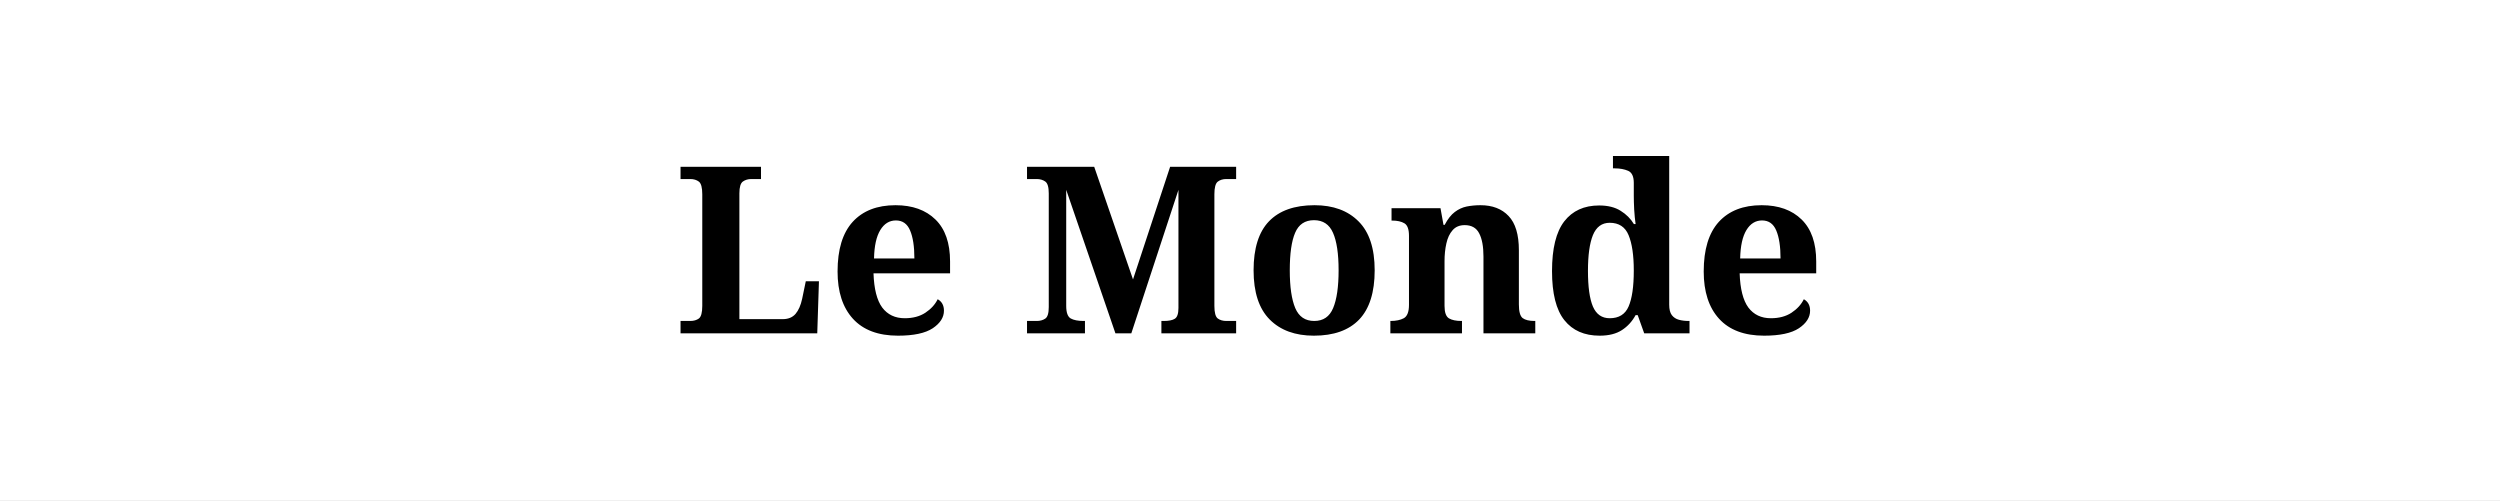
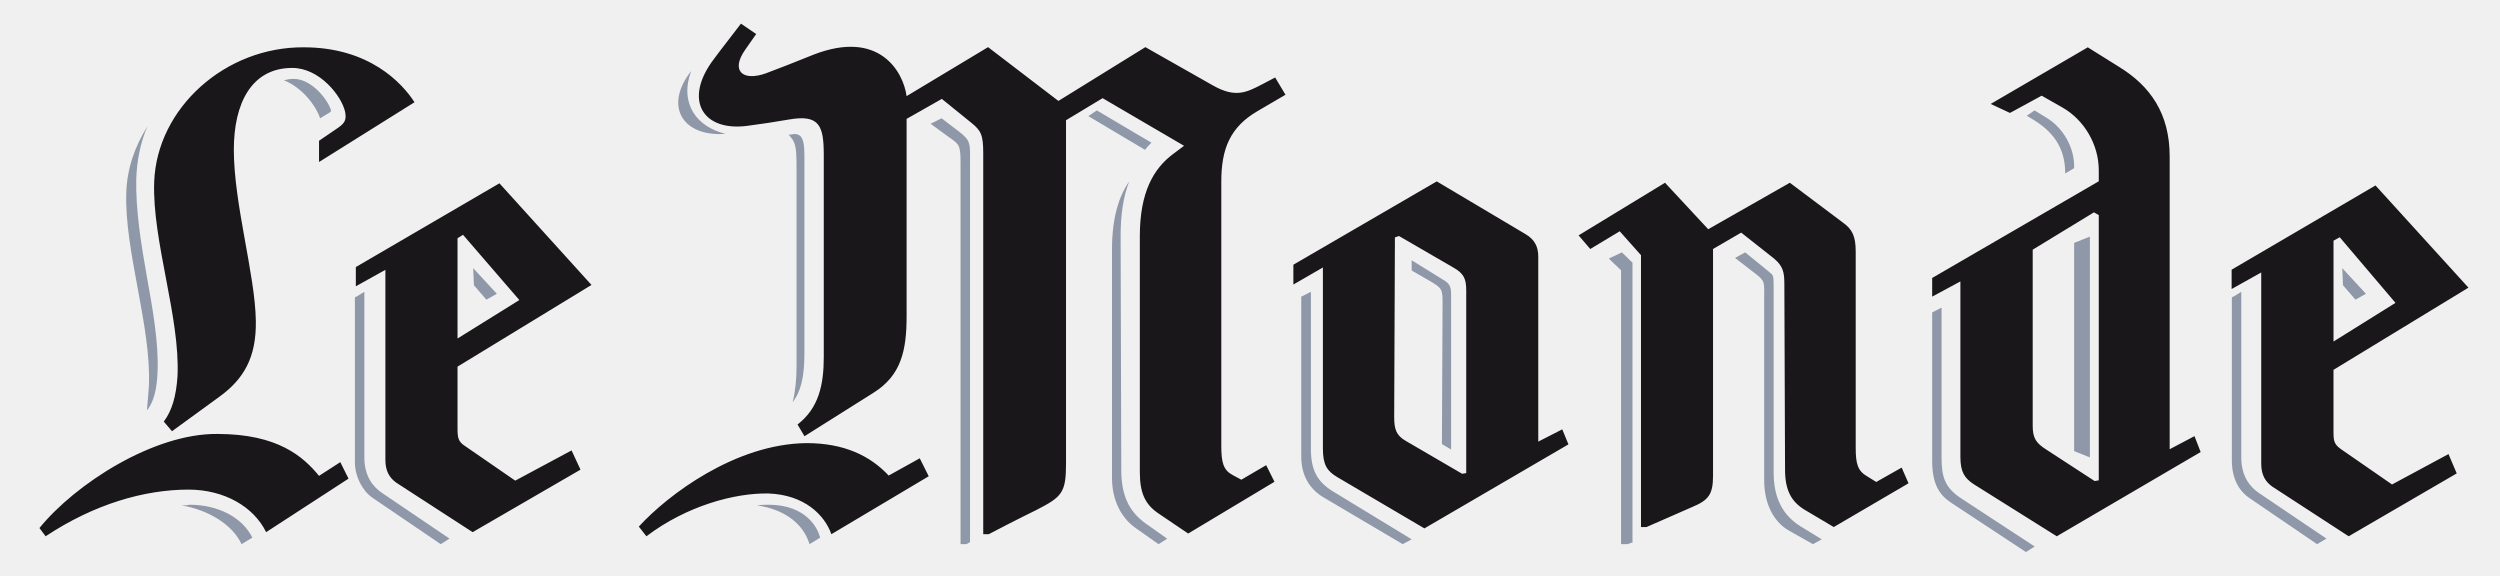
- <svg xmlns="http://www.w3.org/2000/svg" viewBox="0 0 300 60">
-   <rect width="300" height="60" fill="#ffffff" />
-   <text x="150" y="40" font-family="'Old English Text MT', 'Georgia', serif" font-weight="bold" font-size="28" fill="#000000" text-anchor="middle">Le Monde</text>
+ <svg xmlns="http://www.w3.org/2000/svg" width="317" height="73">
+   <g fill="none" fill-rule="evenodd">
+     <path d="M42 14.105C41.737 12.86 39.614 10 37.235 10c-.533 0-.884.09-1.235.183 2.293.893 4.057 3.205 4.59 4.817l1.321-.803v-.092H42zm15 54.191l-8.571-5.803c-1.031-.698-2.23-2.017-2.23-4.478V37l-.858.53-.341.176v20.921c0 1.76.94 3.605 2.223 4.484L55.886 69 57 68.296zm-37.024-21.08c.168-3.565-.586-7.914-1.346-12.09-.76-4.26-1.439-8.61-1.353-12.431.086-2.346.508-4.607 1.435-6.695-1.602 2.52-2.612 5.388-2.699 8.433-.252 7.392 3.206 17.04 2.866 24.524A115.83 115.83 0 0 1 18.63 52l.166-.176c.677-.958 1.098-2.433 1.18-4.608M32 68.17C30.714 65.58 27.632 64 24.03 64c-.346.08-.689.08-1.03.08 3.516.587 6.514 2.502 7.631 4.92L32 68.169zm31-30.92L60 34l.091 2.165L61.674 38zM145.192 19L138 14.723l1.08-.723 6.92 4.093c-.27.271-.54.542-.808.907m1.71 50l-2.952-2.082c-1.94-1.385-2.95-3.725-2.95-6.323V31.661c0-3.985.845-6.758 2.191-8.661-.758 1.903-1.096 4.243-1.096 6.93l.083 29.623c0 3.206.93 5.286 3.123 6.845l2.699 1.91-1.097.692zM123 68.736s-.278.175-.462.264h-.74V20.634c0-2.339-.185-2.339-1.666-3.382L118 15.692l1.393-.692c1.11.864 2.778 2.08 2.778 2.168.648.605.829.95.829 2.338v49.315-.085zM87.647 9c-.738 1.93-.646 3.774.278 5.285.836 1.34 2.313 2.264 4.075 2.685-5.461.417-7.863-3.523-4.353-7.97m12.855 42c.355-1.379.5-2.93.5-4.565V21.38c0-3.012-.145-3.353-1.002-4.3h.145c1.212-.26 1.855 0 1.855 2.579v25.141c0 2.928-.426 4.822-1.498 6.201m2.148 18c-.715-2.366-2.876-4.367-6.65-4.914C96.543 64 97.08 64 97.622 64c4.668.086 6.018 2.996 6.289 3.907l.089.27-1.35.823zM231 68.386l-2.575-1.573c-2.323-1.404-3.527-3.586-3.527-6.911V36.199c0-1.398-.083-1.31-.603-1.749 0 0-1.804-1.488-3.008-2.45l-1.287.705 2.49 1.92c1.378 1.047 1.207 1.135 1.207 3.236v23.001c0 3.149 1.288 5.335 3.092 6.39L229.883 69l1.117-.614zm-24 .434V33.306L205.656 32l-1.656.787 1.55 1.482V69h.835c.204-.09.514-.18.514-.18H207zm-28-.435l-9.998-6.087c-2.002-1.233-2.78-2.73-2.78-5.376V37l-.87.441-.352.175v20.276c0 2.381 1.042 4.14 2.871 5.203L177.866 69l1.134-.615zM184 57V37.245c0-1.04-.33-1.39-1.084-1.82L179 33v1.3l2.25 1.297c1.666.952 1.666 1.127 1.666 2.95l-.08 17.76L184 57zm79-35.678v-.255c0-2.384-1.378-4.85-3.492-6.13-.81-.512-1.536-.937-1.536-.937l-.972.683.564.336c2.756 1.623 4.305 3.664 4.305 6.981l1.131-.678zm32 46.974l-8.594-5.803c-1.018-.698-2.212-2.017-2.212-4.478V37l-.852.53-.342.176V58.36c0 2.288.855 3.872 2.298 4.84l8.508 5.8 1.194-.704zm-37 .997l-9.18-6.007c-2.202-1.408-2.63-2.736-2.63-5.302V39l-.681.356-.509.262v18.81c0 3.008.936 4.333 2.379 5.302l9.513 6.27 1.108-.707zm42-32.044L297 34l.089 2.165L298.674 38zM265 58V30l-2 .798v26.404z" fill="#8F98A9" />
+     <path d="M44.192 60.691L43.15 58.6l-2.696 1.738c-2.001-2.441-5.227-5.313-12.89-5.313C19.462 54.939 9.529 61.38 5 66.955L5.785 68c6.181-4.095 12.544-5.918 18.119-5.918 4.53 0 8.274 2.176 9.84 5.396l10.448-6.787zm8.368-47.727C50.99 10.526 46.81 6 38.534 6 28.607 5.915 19.9 13.663 19.55 23.069c-.264 7.489 3.309 17.154 2.958 24.643-.171 2.527-.698 4.355-1.739 5.745l1.041 1.223 6.1-4.44c2.964-2.185 4.617-4.881 4.529-9.58-.087-5.836-2.789-14.805-2.789-21.682 0-5.924 2.267-10.365 7.406-10.365 3.485 0 6.272 3.57 6.705 5.573.178.955 0 1.392-.87 2.001l-2.437 1.66v2.696l12.107-7.58zM75 36.13L63.328 23.242 45.12 33.863v2.438l3.747-2.086v24.122c0 1.39.524 2.262 1.393 2.874l9.67 6.267 13.678-7.927-1.133-2.438-7.144 3.832-6.444-4.443c-.785-.518-.872-1.042-.872-2.175V46.49L75 36.13zm-9.147 1.916l-7.838 4.875V30.206l.697-.433 7.141 8.273zm39.567 29.69c-.876-2.454-3.411-4.988-7.964-5.162-4.292-.088-10.418 1.577-15.49 5.426L81 66.773c3.678-4.025 12.255-10.495 21.266-10.586 4.73 0 8.054 1.577 10.417 4.113l3.941-2.188 1.138 2.277-12.342 7.347zm53.997-53.625c-3.419 2.01-4.557 4.726-4.557 8.925v33.499c0 2.105.266 3.062 1.402 3.678l1.139.615 3.15-1.844 1.052 2.106-10.942 6.562-3.76-2.541c-1.669-1.136-2.371-2.537-2.371-5.25V29.945c0-5.596 1.756-8.575 4.206-10.408l1.401-1.05-10.327-6.039-4.639 2.797v43.566c0 3.674-.525 4.2-3.768 5.86 0 0-2.531 1.227-6.026 3.064h-.703V19.45c0-2.36-.266-2.889-1.579-3.937l-3.672-2.973-4.465 2.534v25.022c0 4.37-.7 7.52-4.2 9.705l-8.75 5.512-.88-1.485c2.716-2.103 3.327-5.08 3.327-8.577V19.71c0-3.762-.52-5.248-4.463-4.548-1.486.26-3.762.611-5.162.786-5.778.789-8.23-3.324-4.29-8.484 0 0 .964-1.313 3.413-4.465l1.93 1.316-1.405 2.011c-1.836 2.629-.349 4.028 2.63 2.974 1.398-.526 4.11-1.572 6.035-2.364 8.311-3.233 11.377 2.103 11.815 5.252l10.329-6.21 8.92 6.82 11.025-6.82 8.492 4.813c2.886 1.657 4.287.958 6.301-.093l1.664-.873L163 12.014l-3.583 2.097zm39.462 42.235l-.784-1.905-3.043 1.556v-23.47c0-1.207-.432-2.163-1.65-2.86L182.18 23 164 33.565v2.514l3.744-2.165v22.951c0 2.076.516 2.859 1.827 3.637L180.615 67l18.264-10.654zM242 61.283l-.869-1.993-3.221 1.823-1.125-.696c-1.218-.693-1.481-1.563-1.481-3.64V31.922c0-1.994-.434-2.856-1.655-3.724l-6.698-5.025-10.35 5.893-5.477-5.893-10.96 6.672 1.48 1.728 3.738-2.246 2.696 3.029V66.83h.696c4.35-1.913 5.741-2.516 5.741-2.516 2.087-.868 2.698-1.56 2.698-3.982v-28.76l3.569-2.076 4.174 3.293c1.127.95 1.3 1.73 1.3 3.2l.088 23.562c0 2.595.784 4.069 2.52 5.109l3.657 2.17L242 61.283zm-56.082-1.297l-.519.087-7.136-4.16c-1.213-.693-1.48-1.472-1.48-3.034l.092-22.777.518-.175 6.874 3.987c1.388.78 1.651 1.473 1.651 2.943v23.129zm80.207.922l-.524.088-6.199-4.034c-1.218-.785-1.655-1.4-1.655-2.971V31.66l7.766-4.735.612.352v33.63zm12.918-3.591l-.783-2.015-3.145 1.66V19.837c0-5.429-2.442-8.929-6.457-11.383L264.731 6l-12.312 7.179 2.444 1.141 4.02-2.188 2.613 1.487c2.795 1.577 4.629 4.733 4.629 7.97v1.398L245 35.246v2.367l3.578-1.927V57.93c0 1.922.523 2.714 1.745 3.501L260.798 68l18.245-10.683zM313 36.475l-11.787-12.96-18.243 10.68v2.452l3.753-2.098v24.258c0 1.398.524 2.275 1.396 2.89L297.811 68l13.702-7.972-1.043-2.451-7.16 3.854-6.461-4.47c-.875-.61-.96-1.047-.96-2.185v-7.882L313 36.475zm-9.253 1.927l-7.857 4.903V30.518l.787-.436 7.07 8.32z" fill="#1A171B" />
+   </g>
</svg>
